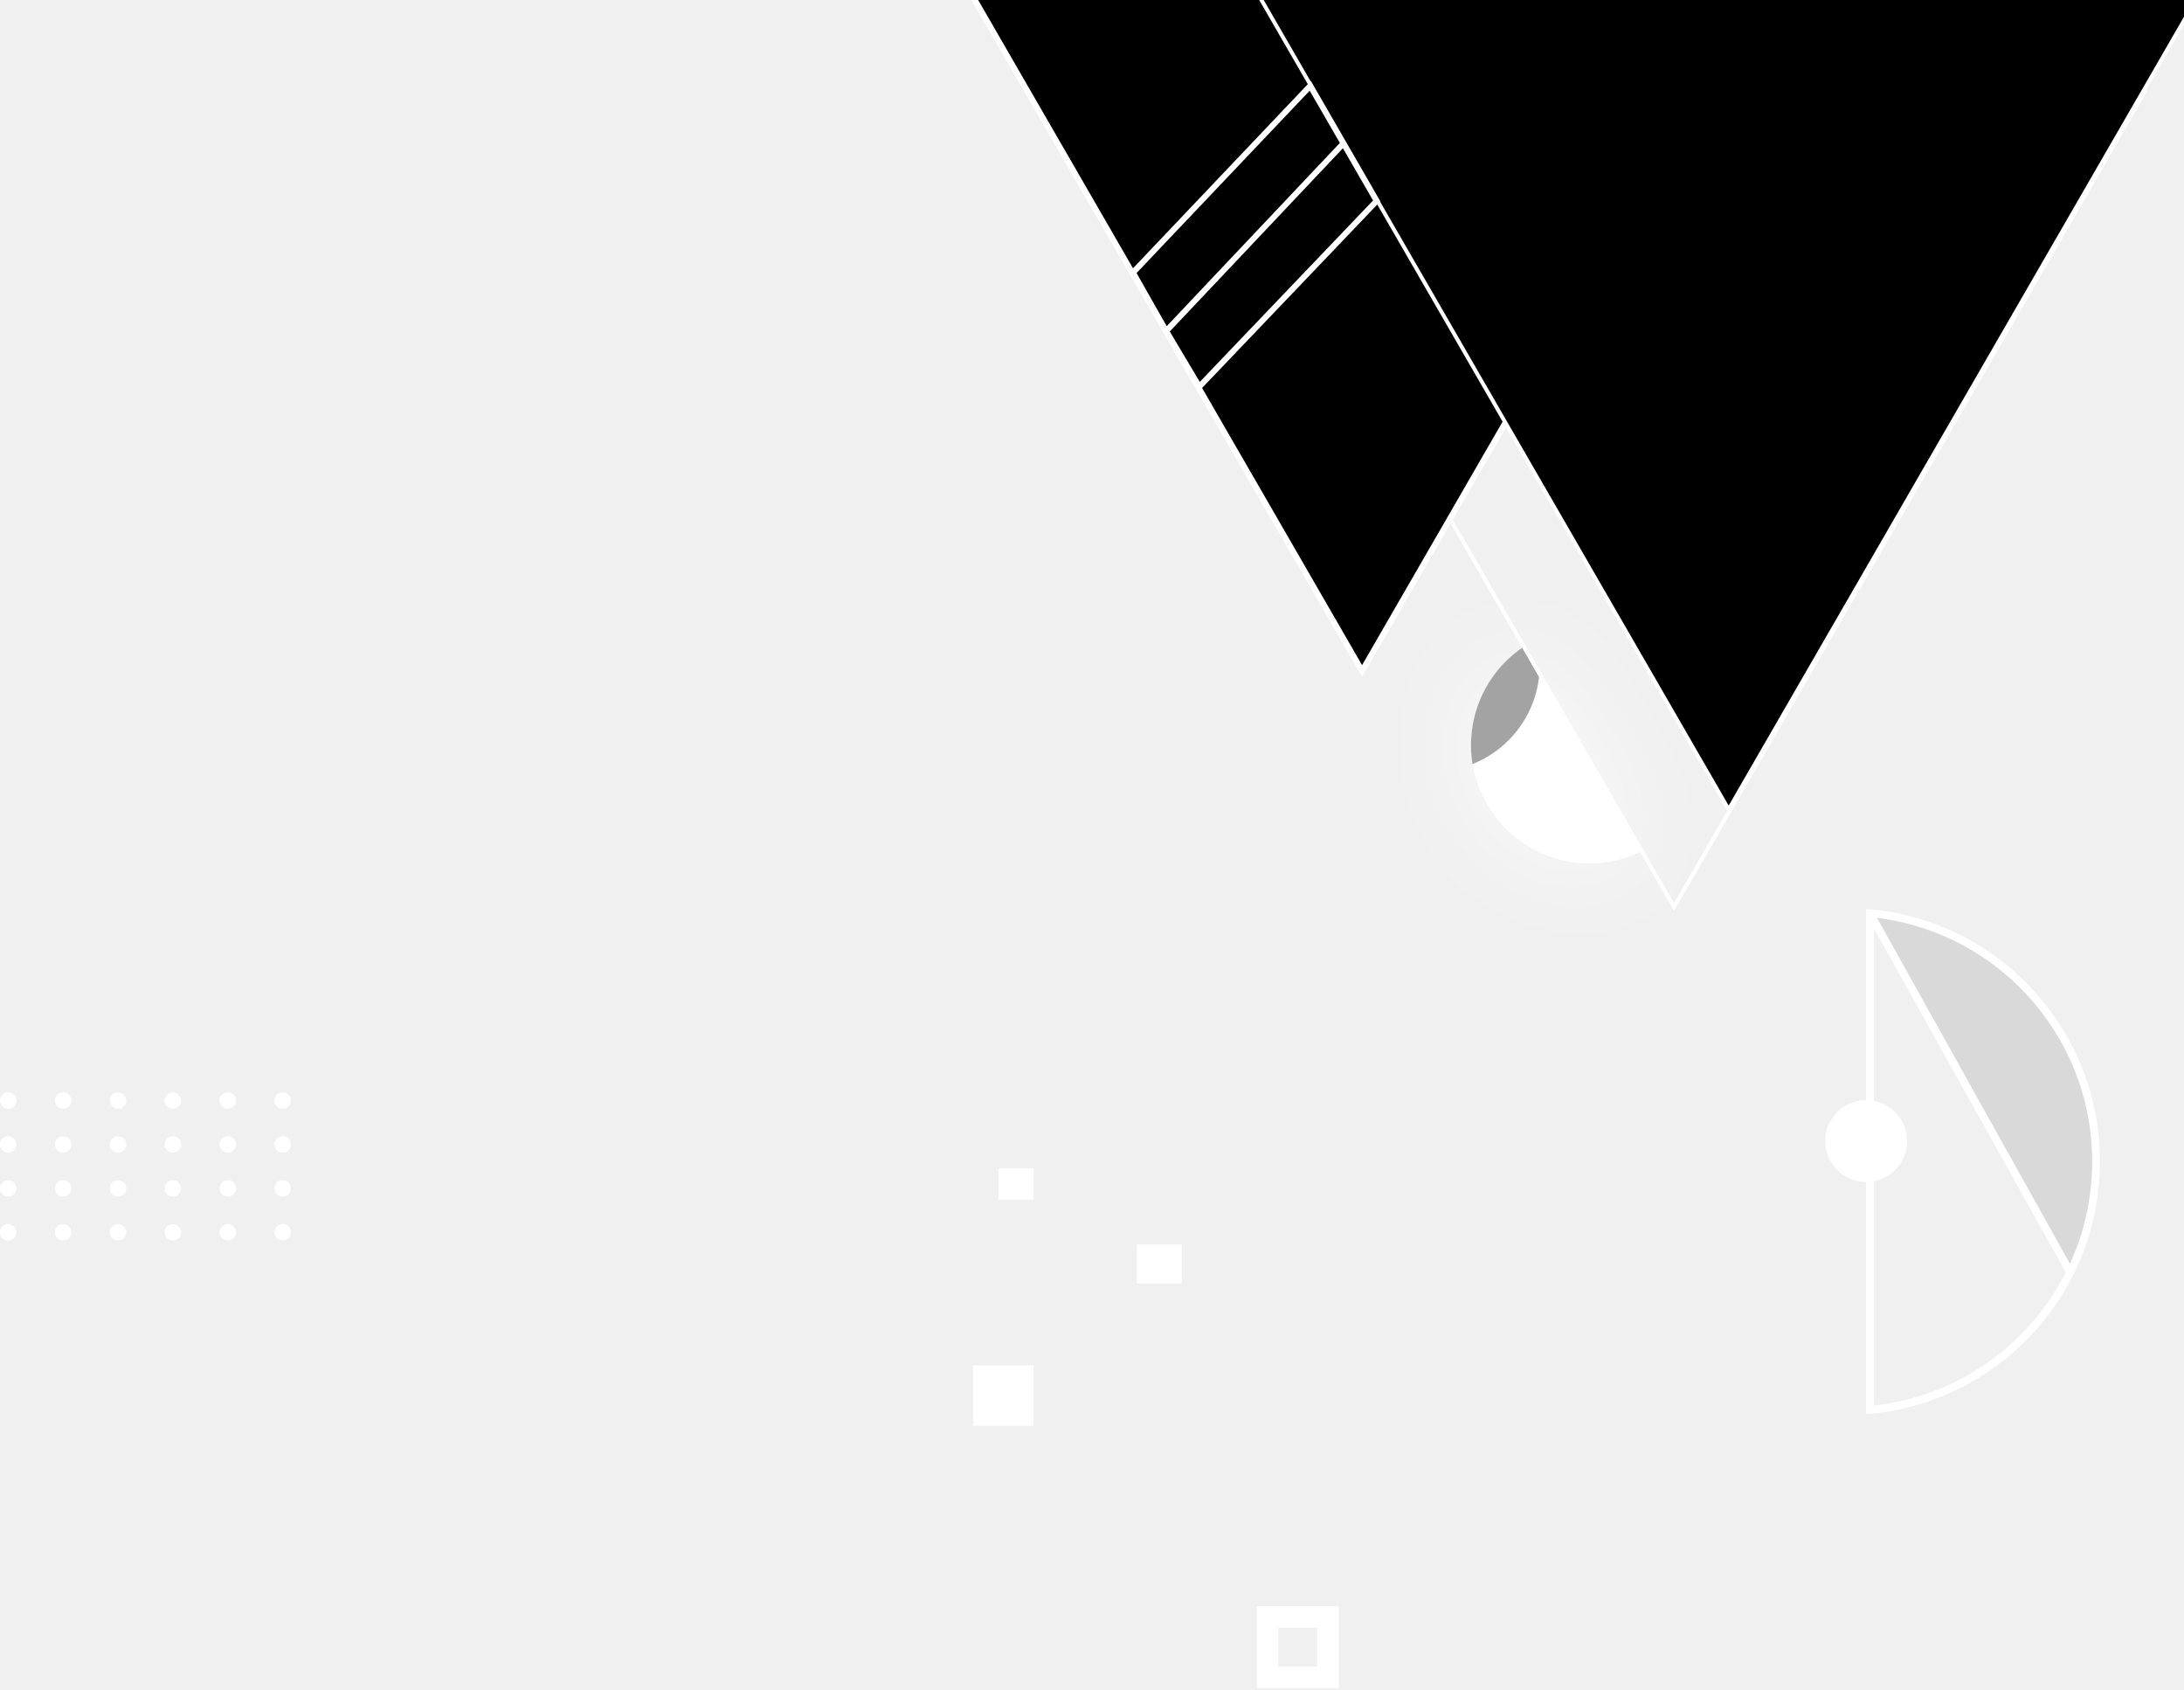
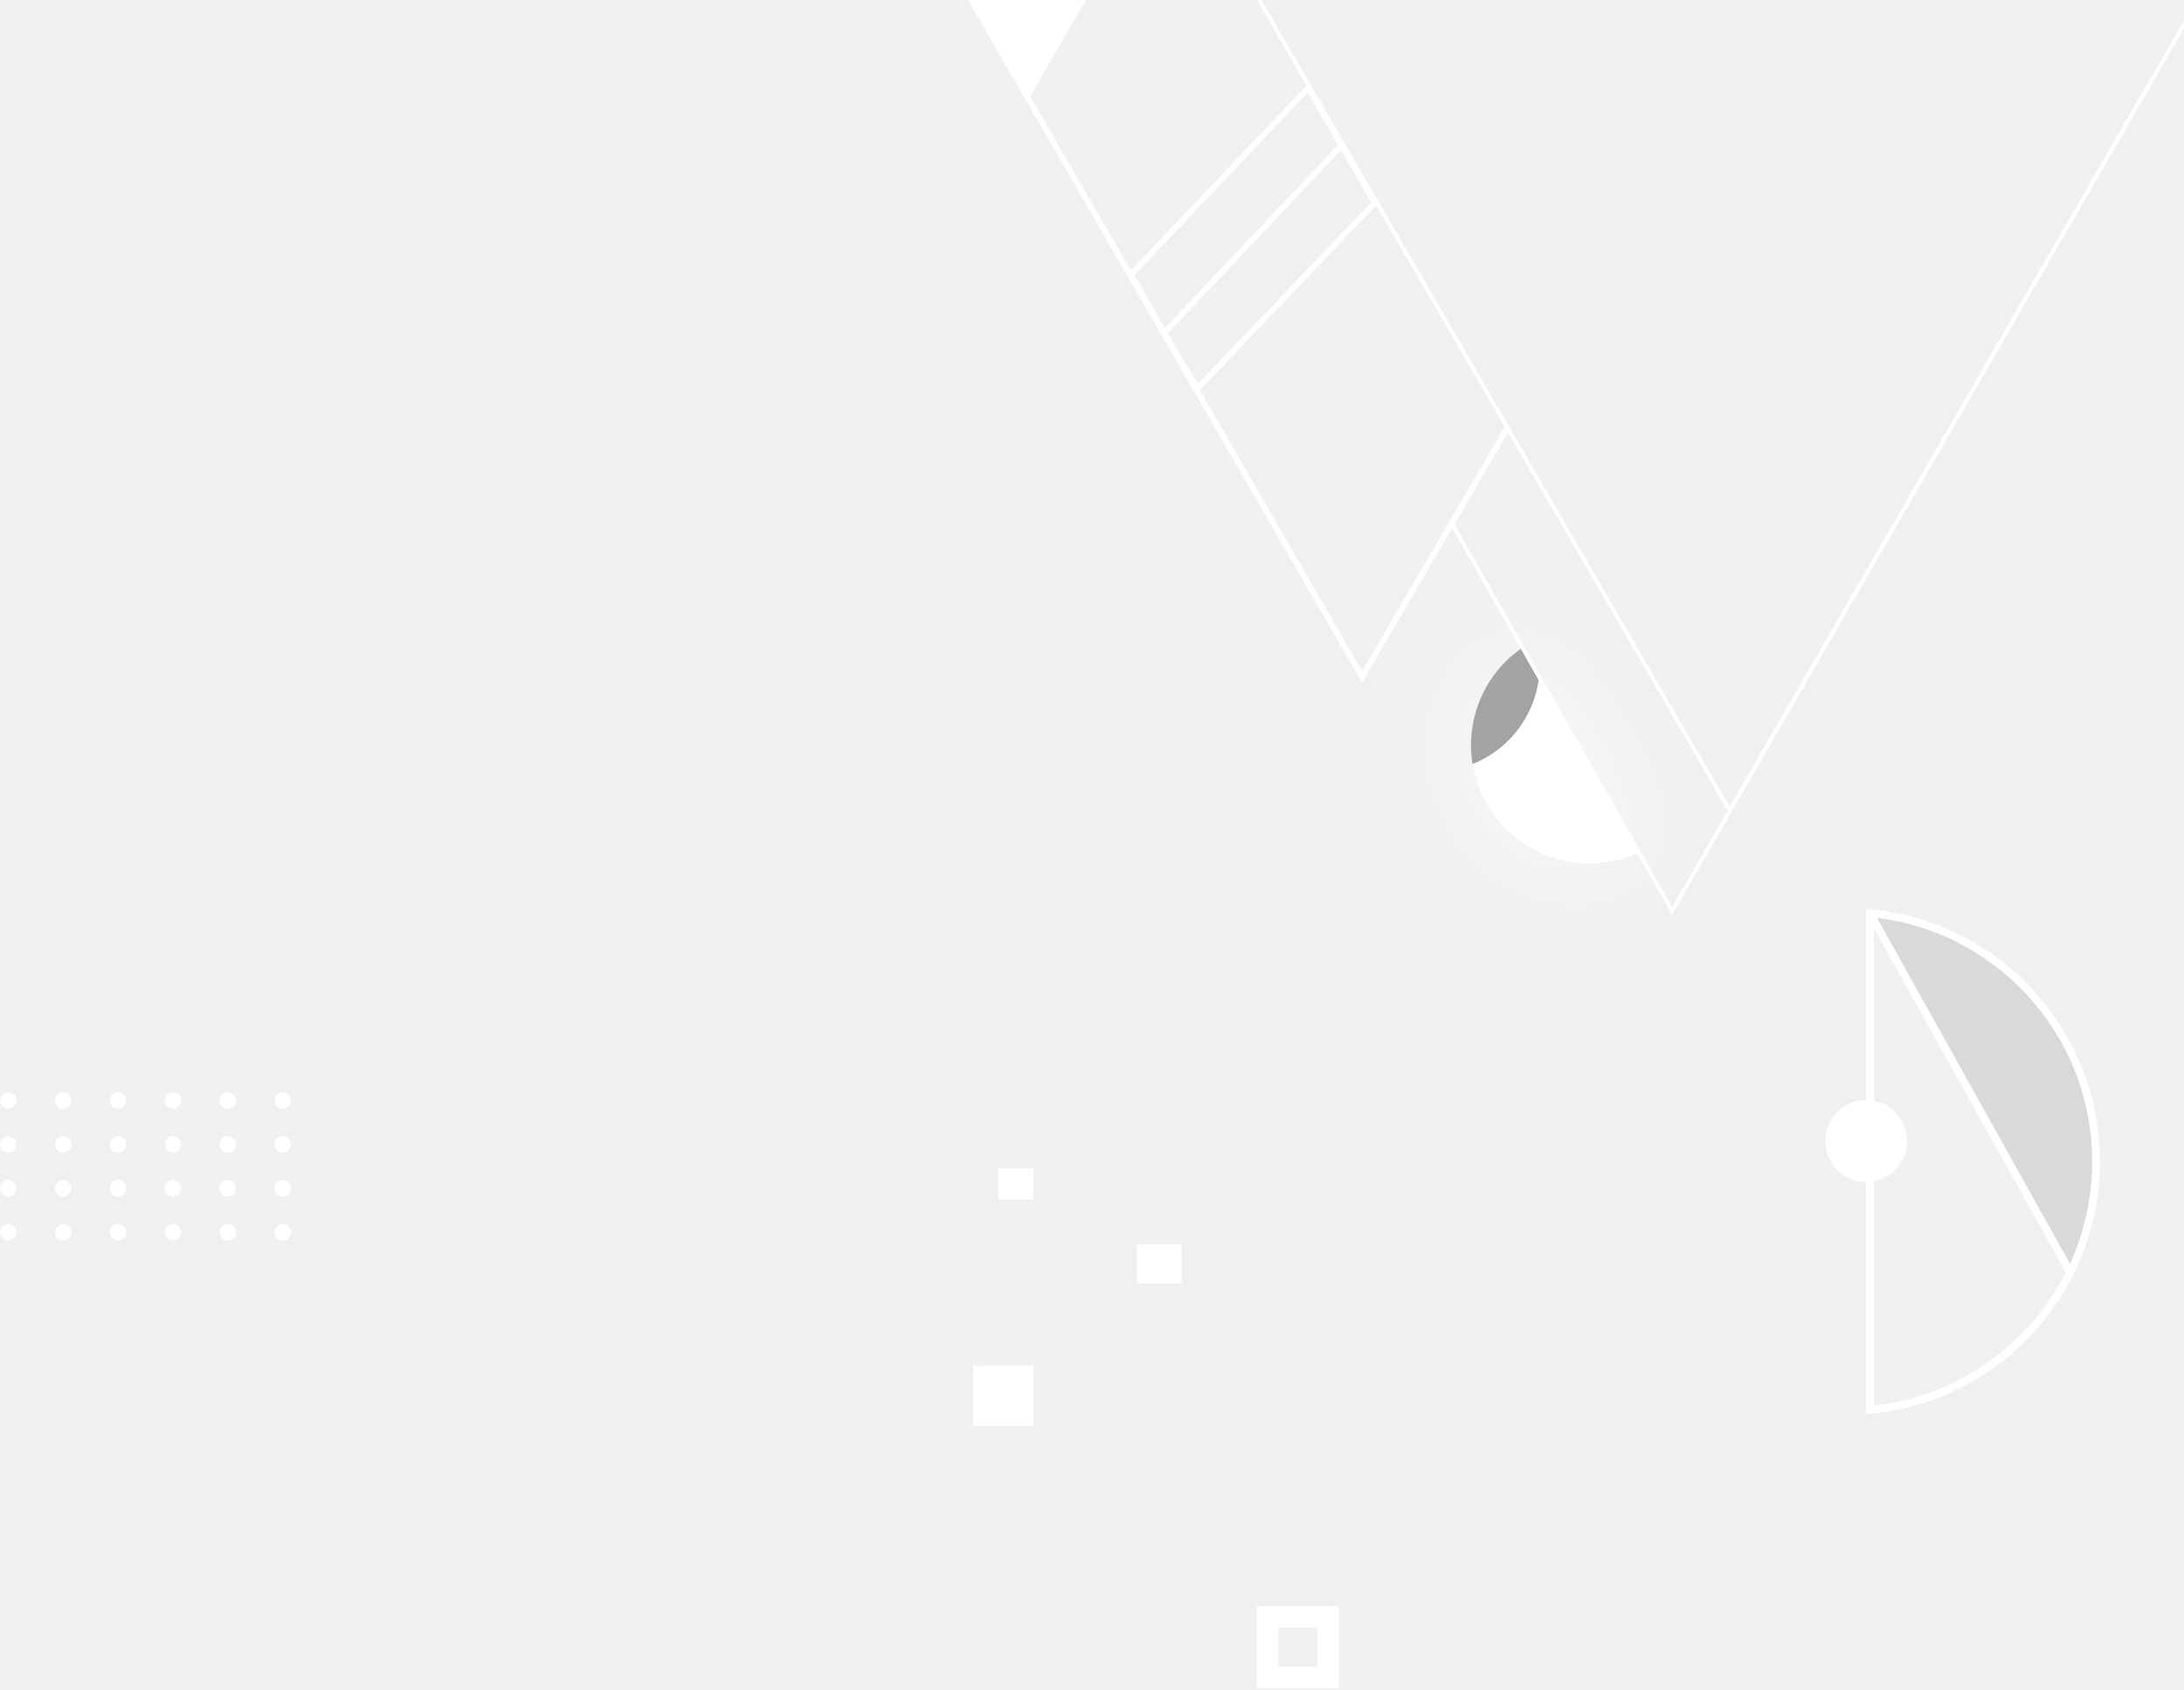
<svg xmlns="http://www.w3.org/2000/svg" width="1120" height="866" viewBox="0 0 1120 866" fill="none">
  <g filter="url(#filter0_d_176_5)">
-     <path fill-rule="evenodd" clip-rule="evenodd" d="M841.248 436.785L780.751 332.002C754.812 349.73 746.527 384.737 762.497 412.397C778.466 440.056 812.925 450.386 841.248 436.785Z" fill="white" />
+     <path fill-rule="evenodd" clip-rule="evenodd" d="M841.248 436.785L780.751 332.002C754.812 349.73 746.527 384.737 762.497 412.397C778.466 440.056 812.925 450.385 841.248 436.785Z" fill="white" />
  </g>
  <mask id="mask0_176_5" style="mask-type:alpha" maskUnits="userSpaceOnUse" x="754" y="332" width="88" height="111">
-     <path fill-rule="evenodd" clip-rule="evenodd" d="M841.248 436.785L780.751 332.002C754.812 349.73 746.527 384.737 762.497 412.397C778.466 440.056 812.925 450.385 841.248 436.785Z" fill="black" />
+     <path fill-rule="evenodd" clip-rule="evenodd" d="M841.248 436.785L780.751 332.001C754.812 349.73 746.527 384.737 762.497 412.396C778.466 440.056 812.925 450.385 841.248 436.785Z" fill="black" />
  </mask>
  <g mask="url(#mask0_176_5)">
    <circle cx="734.867" cy="340.862" r="54.737" transform="rotate(120 734.867 340.862)" fill="#A3A3A3" />
  </g>
  <path d="M528 50L496.823 -4L559.177 -4L528 50Z" fill="white" />
  <mask id="mask1_176_5" style="mask-type:alpha" maskUnits="userSpaceOnUse" x="839" y="470" width="236" height="243">
    <path d="M1075 595C1075 660.17 1022.17 713 957 713C891.83 713 839 660.17 839 595C839 529.83 888.83 470 954 470C1019.17 470 1075 529.83 1075 595Z" fill="#D9D9D9" />
  </mask>
  <g mask="url(#mask1_176_5)">
    <path d="M1061.5 652L958 466.5C975.5 461.667 1011.2 452 1014 452C1017.5 452 1100 479.5 1100 481.5C1100 483.1 1084 658.833 1084 694L1061.5 652Z" fill="#D9D9D9" stroke="white" stroke-width="4" />
  </g>
  <mask id="path-7-inside-1_176_5" fill="white">
    <path fill-rule="evenodd" clip-rule="evenodd" d="M957 725L957 466C1024.06 471.101 1076.89 527.132 1076.89 595.5C1076.89 663.868 1024.06 719.899 957 725Z" />
  </mask>
  <path d="M957 466L957.303 462.012L953 461.684L953 466L957 466ZM957 725L953 725L953 729.316L957.303 728.988L957 725ZM953 466L953 725L961 725L961 466L953 466ZM956.697 469.988C1021.69 474.933 1072.89 529.239 1072.89 595.5L1080.89 595.5C1080.89 525.024 1026.43 467.27 957.303 462.012L956.697 469.988ZM1072.89 595.5C1072.89 661.761 1021.69 716.067 956.697 721.012L957.303 728.988C1026.43 723.73 1080.89 665.976 1080.89 595.5L1072.89 595.5Z" fill="white" mask="url(#path-7-inside-1_176_5)" />
  <circle cx="957" cy="585" r="21" fill="white" />
  <circle cx="144.963" cy="631.778" r="4.222" transform="rotate(-180 144.963 631.778)" fill="white" />
  <circle cx="144.963" cy="586.741" r="4.222" transform="rotate(-180 144.963 586.741)" fill="white" />
  <circle cx="144.963" cy="609.259" r="4.222" transform="rotate(-180 144.963 609.259)" fill="white" />
  <circle cx="144.963" cy="564.222" r="4.222" transform="rotate(-180 144.963 564.222)" fill="white" />
  <circle cx="60.519" cy="631.778" r="4.222" transform="rotate(-180 60.5186 631.778)" fill="white" />
  <circle cx="60.519" cy="586.741" r="4.222" transform="rotate(-180 60.5186 586.741)" fill="white" />
  <circle cx="60.519" cy="609.259" r="4.222" transform="rotate(-180 60.5186 609.259)" fill="white" />
  <circle cx="60.519" cy="564.222" r="4.222" transform="rotate(-180 60.5186 564.222)" fill="white" />
  <circle cx="116.815" cy="631.778" r="4.222" transform="rotate(-180 116.815 631.778)" fill="white" />
  <circle cx="116.815" cy="586.741" r="4.222" transform="rotate(-180 116.815 586.741)" fill="white" />
  <circle cx="116.815" cy="609.259" r="4.222" transform="rotate(-180 116.815 609.259)" fill="white" />
  <circle cx="116.815" cy="564.222" r="4.222" transform="rotate(-180 116.815 564.222)" fill="white" />
  <circle cx="32.37" cy="631.778" r="4.222" transform="rotate(-180 32.3704 631.778)" fill="white" />
  <circle cx="32.37" cy="586.741" r="4.222" transform="rotate(-180 32.3704 586.741)" fill="white" />
  <circle cx="32.37" cy="609.259" r="4.222" transform="rotate(-180 32.3704 609.259)" fill="white" />
  <circle cx="32.37" cy="564.222" r="4.222" transform="rotate(-180 32.3704 564.222)" fill="white" />
  <circle cx="88.667" cy="631.778" r="4.222" transform="rotate(-180 88.6667 631.778)" fill="white" />
  <circle cx="88.667" cy="586.741" r="4.222" transform="rotate(-180 88.6667 586.741)" fill="white" />
  <circle cx="88.667" cy="609.259" r="4.222" transform="rotate(-180 88.6667 609.259)" fill="white" />
  <circle cx="88.667" cy="564.222" r="4.222" transform="rotate(-180 88.6667 564.222)" fill="white" />
  <circle cx="4.222" cy="631.778" r="4.222" transform="rotate(-180 4.22224 631.778)" fill="white" />
  <circle cx="4.222" cy="586.741" r="4.222" transform="rotate(-180 4.22224 586.741)" fill="white" />
  <circle cx="4.222" cy="609.259" r="4.222" transform="rotate(-180 4.22224 609.259)" fill="white" />
  <circle cx="4.222" cy="564.222" r="4.222" transform="rotate(-180 4.22224 564.222)" fill="white" />
  <rect x="499" y="700" width="31" height="31" fill="white" />
  <rect x="650" y="829" width="31" height="31" stroke="white" stroke-width="11" />
  <rect x="583" y="638" width="23" height="20" fill="white" />
  <rect x="512" y="599" width="18" height="16" fill="white" />
-   <path d="M1099.69 47.25L858.5 465L617.312 47.25L1099.69 47.25Z" stroke="white" stroke-width="2" />
-   <path d="M898.985 -3.25L698.5 344L498.015 -3.25L898.985 -3.25Z" fill="black" stroke="white" stroke-width="3" />
-   <path d="M1127.69 -2.75L886.5 415L645.312 -2.75L1127.69 -2.75Z" fill="black" stroke="white" stroke-width="2" />
-   <path d="M598 169.75L581 139.75L671.936 44L680.452 58.75L688.968 73.5M598 169.75L688.968 73.5M598 169.75L615 198.25L706 103L688.968 73.5" stroke="white" stroke-width="3" />
+   <path d="M1100.42 46.25L857.5 467L744 267.5" stroke="white" stroke-width="2" />
+   <path d="M495.417 -4.75L698.5 347L773.5 218.5" stroke="white" stroke-width="3" />
+   <path d="M643.58 -3.75L887 415.5L1129.42 -3.75" stroke="white" stroke-width="2" />
+   <path d="M597 170.75L580 140.75L670.936 45L679.452 59.75L687.968 74.5M597 170.75L687.968 74.5M597 170.75L614 199.25L705 104L687.968 74.5" stroke="white" stroke-width="3" />
  <defs>
    <filter id="filter0_d_176_5" x="704.358" y="282.002" width="186.89" height="210.742" filterUnits="userSpaceOnUse" color-interpolation-filters="sRGB">
      <feFlood flood-opacity="0" result="BackgroundImageFix" />
      <feColorMatrix in="SourceAlpha" type="matrix" values="0 0 0 0 0 0 0 0 0 0 0 0 0 0 0 0 0 0 127 0" result="hardAlpha" />
      <feOffset />
      <feGaussianBlur stdDeviation="25" />
      <feComposite in2="hardAlpha" operator="out" />
      <feColorMatrix type="matrix" values="0 0 0 0 1 0 0 0 0 1 0 0 0 0 1 0 0 0 0.75 0" />
      <feBlend mode="normal" in2="BackgroundImageFix" result="effect1_dropShadow_176_5" />
      <feBlend mode="normal" in="SourceGraphic" in2="effect1_dropShadow_176_5" result="shape" />
    </filter>
  </defs>
</svg>
